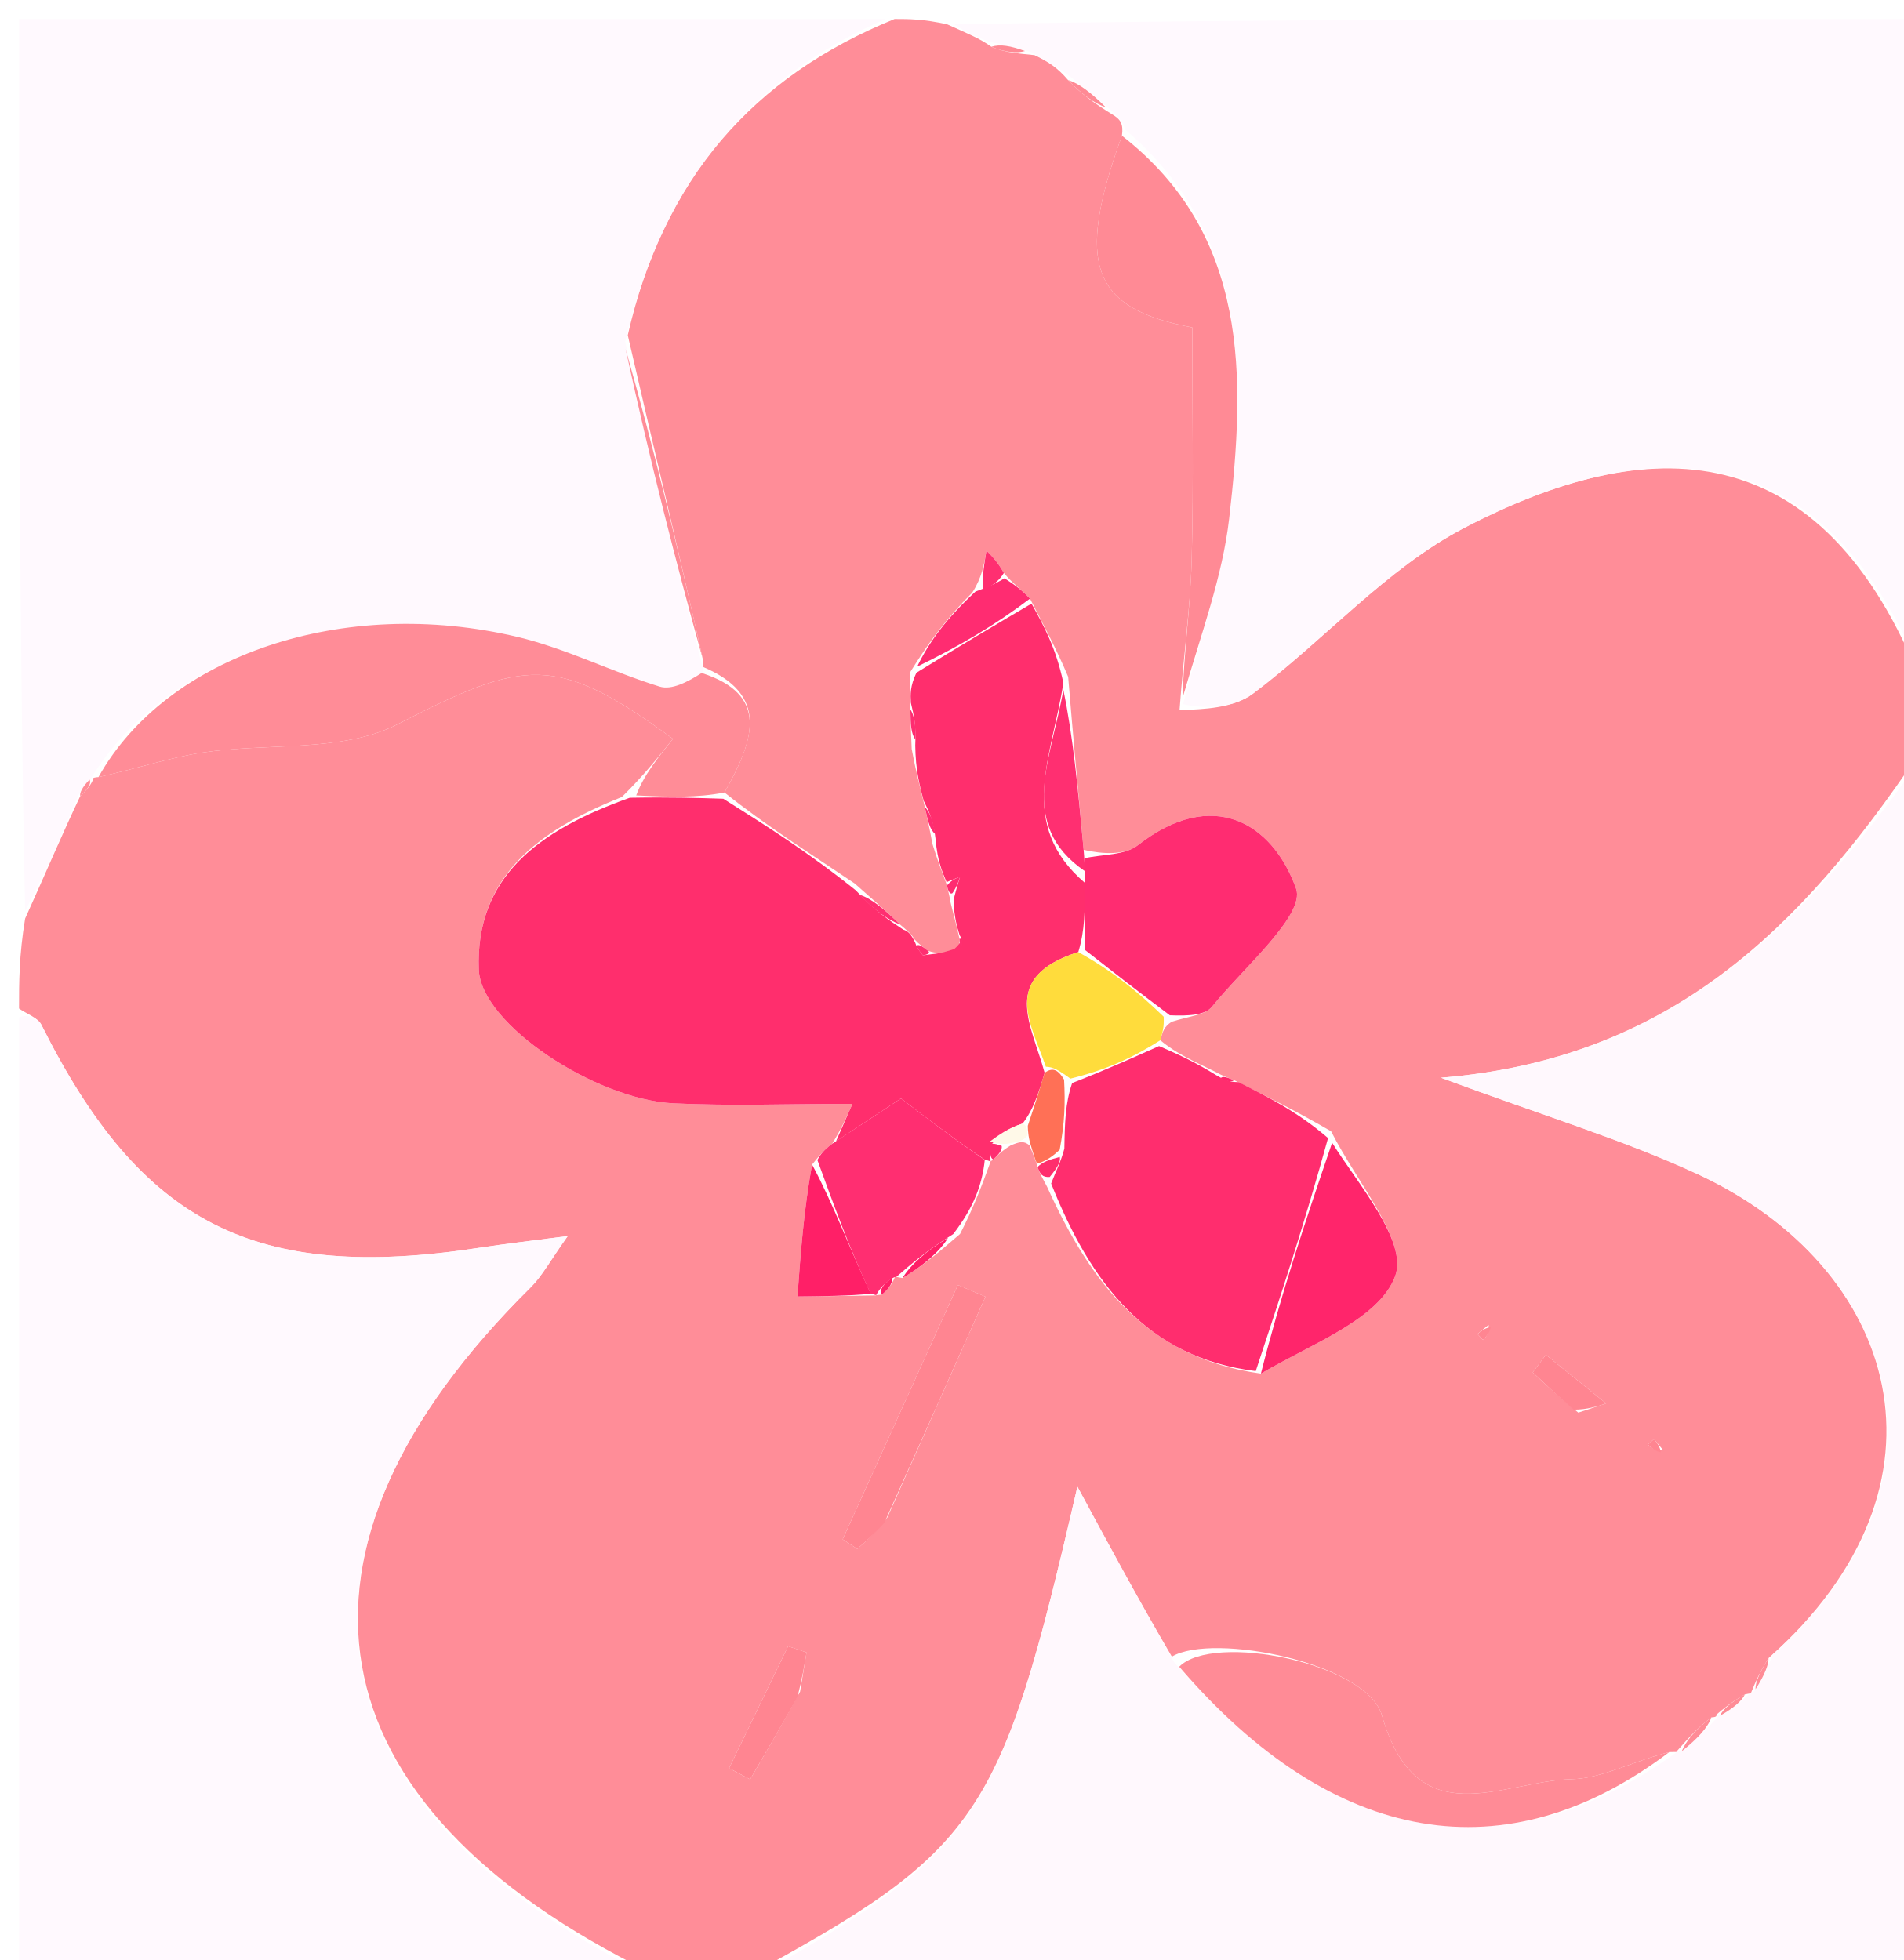
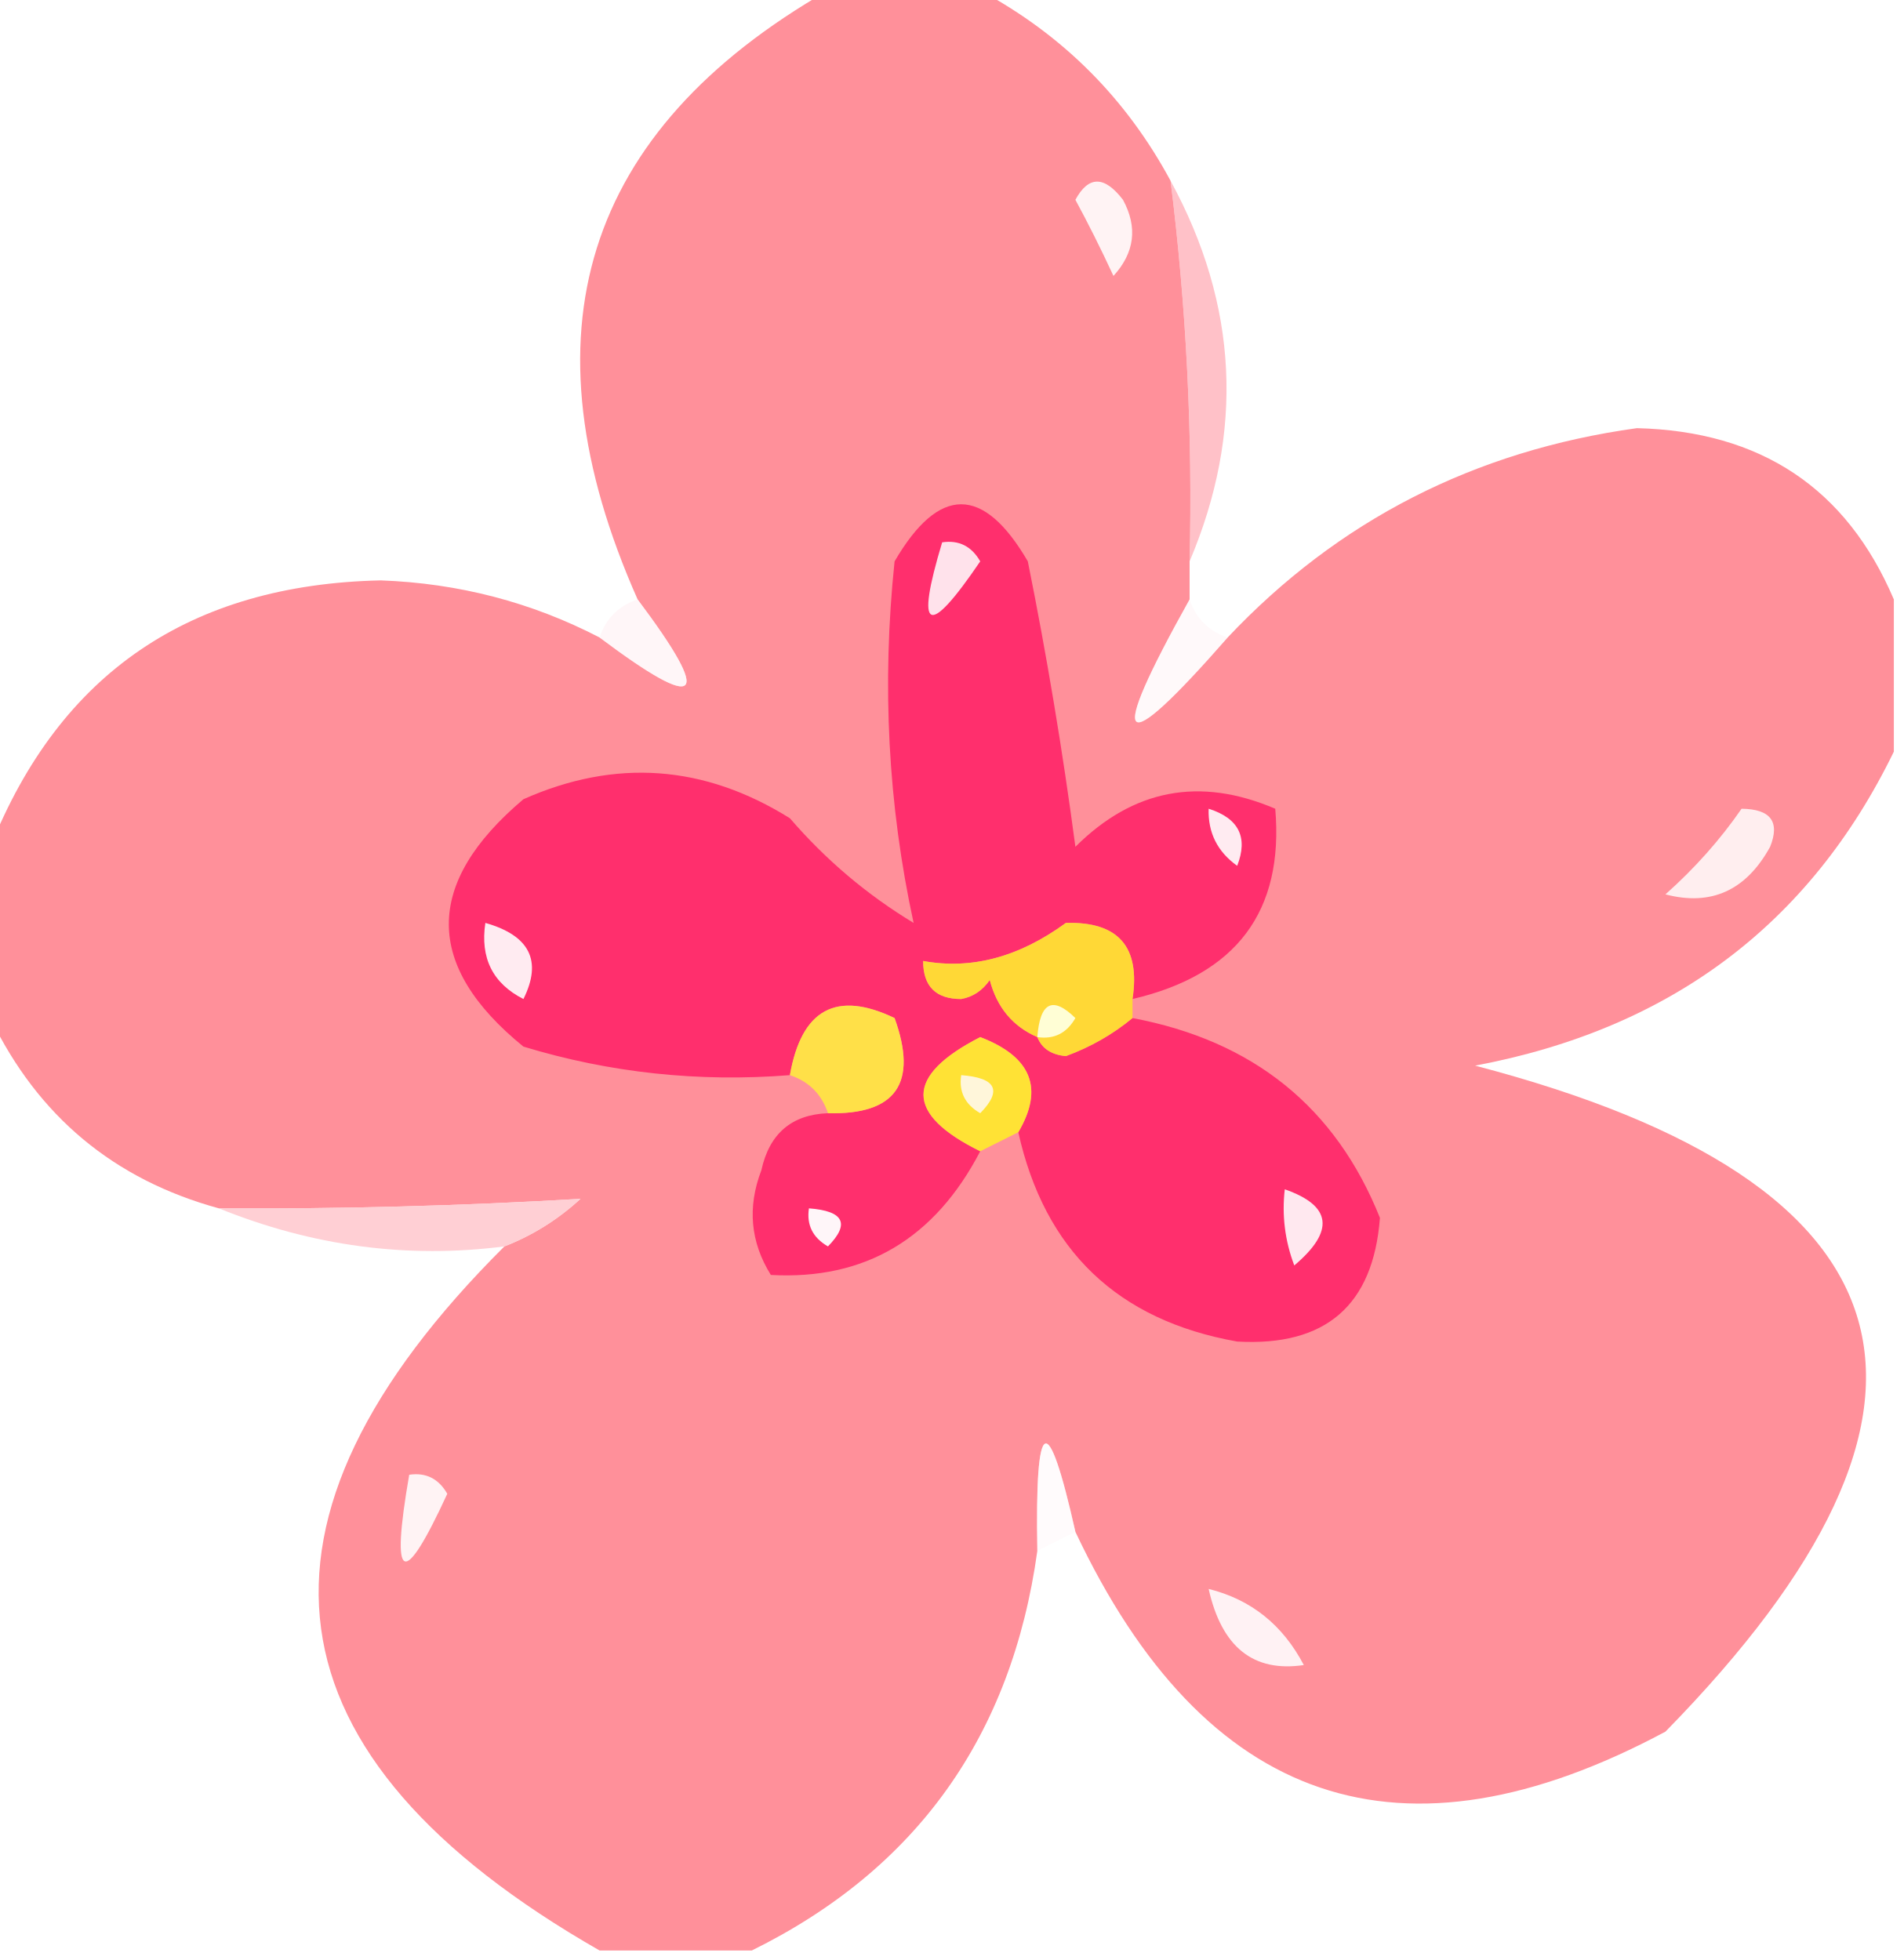
- <svg xmlns="http://www.w3.org/2000/svg" version="1.1" id="Layer_1" x="0px" y="0px" width="100%" viewBox="0 0 100 103" enable-background="new 0 0 100 103" xml:space="preserve">
-   <path fill="#FF8D98" opacity="1" stroke="none" d=" M101,36   C101,37.066 101,38.133 100.703,39.77   C94.627,48.768 87.724,55.658 75.709,56.636   C81.174,58.666 85.32,59.904 89.203,61.707   C99.696,66.578 103.268,77.963 92.917,87.136   C92.454,87.874 92.217,88.415 91.99,88.978   C92.001,89.001 91.955,88.979 91.673,89.045   C90.953,89.463 90.514,89.816 90.136,90.143   C90.197,90.118 90.245,90.241 89.915,90.25   C89.079,90.88 88.572,91.501 88.046,92.087   C88.026,92.052 88.104,92.073 87.701,92.074   C85.723,92.575 84.157,93.462 82.571,93.498   C78.952,93.579 74.453,96.573 72.6,90.133   C71.812,87.396 63.732,85.775 61.567,87.058   C59.763,83.975 58.222,81.122 56.605,78.127   C52.557,95.663 51.503,97.203 39,104   C37.611,104 36.222,104 34.258,103.693   C16.08,94.82 13.918,81.477 27.873,67.66   C28.492,67.047 28.914,66.236 29.828,64.955   C27.804,65.222 26.513,65.367 25.23,65.565   C13.405,67.391 7.416,64.34 2.176,53.858   C1.983,53.472 1.401,53.282 1,53   C1,51.611 1,50.222 1.32,48.273   C2.437,45.806 3.233,43.898 4.217,41.835   C4.632,41.444 4.815,41.177 4.911,40.912   C4.87,40.944 4.807,40.86 5.173,40.837   C7.236,40.382 8.912,39.812 10.634,39.549   C14.068,39.024 17.983,39.552 20.886,38.062   C27.564,34.635 29.205,34.313 35.356,38.826   C34.577,39.802 33.794,40.78 32.672,41.883   C28.251,43.643 24.97,46.116 25.156,50.955   C25.266,53.828 31.306,57.785 35.378,57.982   C38.409,58.128 41.453,58.011 44.785,58.011   C44.531,58.591 44.226,59.286 43.721,60.105   C43.281,60.435 43.089,60.68 42.664,61.199   C42.221,63.667 42.06,65.899 41.899,68.131   C43.277,68.116 44.655,68.1 46.022,68.075   C46.012,68.066 46.035,68.058 46.325,68.035   C46.764,67.686 46.912,67.361 47.042,67.061   C47.024,67.086 47.082,67.11 47.414,67.161   C48.553,66.489 49.362,65.767 50.439,64.847   C51.158,63.45 51.607,62.25 52.047,61.034   C52.037,61.018 52.043,61.043 52.188,60.933   C52.491,60.638 52.66,60.462 53.115,60.184   C53.578,60.002 53.764,59.933 54.089,60.186   C54.311,60.724 54.396,60.941 54.514,61.322   C54.633,61.699 54.764,61.88 55.014,62.371   C57.321,67.453 60.271,71.357 66.246,72.185   C68.904,70.609 72.466,69.333 73.303,67.055   C73.972,65.234 71.323,62.195 69.934,59.451   C68.17,58.426 66.619,57.647 64.824,56.76   C64.409,56.595 64.24,56.539 63.83,56.314   C62.692,55.754 61.793,55.363 60.963,54.667   C61.096,54.165 61.161,53.968 61.551,53.697   C62.486,53.396 63.318,53.345 63.671,52.908   C65.33,50.855 68.589,48.076 68.094,46.698   C66.842,43.208 63.68,41.369 59.789,44.413   C59.096,44.956 57.924,44.889 56.932,44.66   C56.634,41.455 56.377,38.692 56.12,35.567   C55.479,34.043 54.837,32.882 54.114,31.459   C53.613,30.929 53.193,30.66 52.742,30.11   C52.416,29.531 52.121,29.233 51.826,28.935   C51.707,29.65 51.587,30.364 51.078,31.148   C49.747,32.476 48.806,33.734 47.825,35.315   C47.808,36.068 47.832,36.499 47.83,37.284   C47.839,38.106 47.873,38.575 47.899,39.36   C48.103,40.477 48.316,41.279 48.589,42.407   C48.751,43.162 48.853,43.591 48.983,44.332   C49.251,45.214 49.49,45.785 49.755,46.532   C49.78,46.708 49.885,47.049 49.937,47.408   C50.133,48.229 50.276,48.691 50.41,49.329   C50.402,49.504 50.486,49.846 50.11,49.957   C49.475,50.092 49.215,50.117 48.761,49.968   C48.42,49.703 48.273,49.611 48.055,49.371   C47.849,49.041 47.672,48.917 47.278,48.578   C46.441,47.758 45.78,47.213 44.903,46.427   C42.459,44.782 40.23,43.378 38.063,41.647   C39.654,38.835 40.407,36.506 36.901,35.033   C36.937,35.03 36.925,35.1 36.939,34.691   C35.636,28.854 34.318,23.427 32.982,17.615   C34.848,9.403 39.563,4.025 47,1   C47.75,1 48.5,1 49.763,1.279   C50.855,1.777 51.434,1.995 52.084,2.458   C52.794,2.754 53.431,2.805 54.353,2.898   C55.104,3.255 55.571,3.571 56.114,4.208   C56.869,4.994 57.548,5.458 58.426,6.007   C58.871,6.267 59.029,6.502 58.945,7.132   C56.472,13.931 57.377,16.217 62.644,17.209   C62.638,21.29 62.719,25.374 62.608,29.452   C62.539,31.964 62.176,34.469 61.972,37.318   C63.289,37.276 64.817,37.21 65.827,36.453   C69.6,33.623 72.84,29.87 76.942,27.735   C86.503,22.758 95.734,22.553 101,36  M46.621,79.741   C48.339,75.875 50.056,72.009 51.774,68.143   C51.291,67.938 50.809,67.732 50.326,67.527   C48.309,71.982 46.291,76.437 44.273,80.893   C44.527,81.06 44.782,81.228 45.036,81.396   C45.459,81.032 45.883,80.668 46.621,79.741  M42.034,88.898   C42.147,88.212 42.261,87.526 42.374,86.839   C42.051,86.73 41.728,86.621 41.405,86.512   C40.372,88.649 39.338,90.786 38.305,92.922   C38.674,93.117 39.043,93.312 39.412,93.507   C40.194,92.163 40.977,90.82 42.034,88.898  M82.922,74.236   C83.409,74.075 83.896,73.913 84.383,73.752   C83.329,72.9 82.274,72.048 81.219,71.196   C80.989,71.503 80.758,71.811 80.528,72.119   C81.164,72.72 81.799,73.322 82.922,74.236  M78.209,69.622   C78.015,69.782 77.82,69.943 77.625,70.103   C77.722,70.207 77.819,70.312 77.915,70.416   C78.089,70.232 78.262,70.048 78.209,69.622  M87.379,76.209   C87.218,76.015 87.057,75.82 86.896,75.625   C86.792,75.722 86.688,75.818 86.584,75.915   C86.768,76.088 86.952,76.262 87.379,76.209  M82.469,87.497   C82.469,87.497 82.512,87.48 82.469,87.497  z" />
-   <path fill="#FFF9FE" opacity="1" stroke="none" d=" M4.03,41.99   C3.233,43.898 2.437,45.806 1.32,47.857   C1,32.407 1,16.815 1,1   C16.02,1 31.041,1 46.531,1   C39.563,4.025 34.848,9.403 32.849,17.952   C34.131,24.148 35.528,29.624 36.925,35.1   C36.925,35.1 36.937,35.03 36.901,35.363   C36.123,35.841 35.291,36.278 34.654,36.081   C32.14,35.305 29.746,34.081 27.201,33.474   C18.045,31.292 8.754,34.437 4.807,40.86   C4.807,40.86 4.87,40.944 4.663,41.004   C4.314,41.372 4.172,41.681 4.03,41.99  z" />
-   <path fill="#FFF9FE" opacity="1" stroke="none" d=" M56.037,3.886   C55.571,3.571 55.104,3.255 54.135,2.723   C53.092,2.408 52.553,2.311 52.013,2.213   C51.434,1.995 50.855,1.777 50.138,1.279   C66.913,1 83.826,1 101,1   C101,12.353 101,23.708 101,35.531   C95.734,22.553 86.503,22.758 76.942,27.735   C72.84,29.87 69.6,33.623 65.827,36.453   C64.817,37.21 63.289,37.276 62.162,37.002   C63.101,33.314 64.224,30.325 64.579,27.248   C65.44,19.775 65.627,12.347 59.098,6.797   C59.029,6.502 58.871,6.267 58.295,5.723   C57.323,4.865 56.68,4.376 56.037,3.886  z" />
-   <path fill="#FFF8FD" opacity="1" stroke="none" d=" M39.469,104   C51.503,97.203 52.557,95.663 56.605,78.127   C58.222,81.122 59.763,83.975 61.692,87.359   C70.084,97.063 79.186,98.526 88.104,92.073   C88.104,92.073 88.026,92.052 88.335,91.998   C89.178,91.376 89.712,90.809 90.245,90.241   C90.245,90.241 90.197,90.118 90.433,90.133   C91.098,89.759 91.526,89.369 91.955,88.979   C91.955,88.979 92.001,89.001 92.243,88.797   C92.705,88.042 92.924,87.49 93.143,86.938   C103.268,77.963 99.696,66.578 89.203,61.707   C85.32,59.904 81.174,58.666 75.709,56.636   C87.724,55.658 94.627,48.768 100.703,40.17   C101,61.259 101,82.518 101,104   C80.646,104 60.292,104 39.469,104  z" />
-   <path fill="#FFF9FE" opacity="1" stroke="none" d=" M1,53.469   C1.401,53.282 1.983,53.472 2.176,53.858   C7.416,64.34 13.405,67.391 25.23,65.565   C26.513,65.367 27.804,65.222 29.828,64.955   C28.914,66.236 28.492,67.047 27.873,67.66   C13.918,81.477 16.08,94.82 33.841,103.693   C23.058,104 12.115,104 1,104   C1,87.313 1,70.625 1,53.469  z" />
-   <path fill="#FF2E6D" opacity="1" stroke="none" d=" M48.955,50.142   C49.215,50.117 49.475,50.092 50.136,49.872   C50.574,49.487 50.534,49.312 50.419,49.153   C50.276,48.691 50.133,48.229 50.097,47.291   C50.284,46.566 50.364,46.318 50.443,46.069   C50.205,46.164 49.968,46.26 49.73,46.355   C49.49,45.785 49.251,45.214 49.159,44.142   C49.048,43.12 48.788,42.6 48.528,42.081   C48.316,41.279 48.103,40.477 48.086,39.179   C48.139,38.1 47.997,37.515 47.855,36.931   C47.832,36.499 47.808,36.068 48.147,35.353   C50.405,33.953 52.3,32.837 54.195,31.721   C54.837,32.882 55.479,34.043 55.868,35.89   C55.251,39.839 53.41,43.319 56.998,46.395   C57.001,47.832 57.003,48.877 56.652,50.033   C52.513,51.353 54.188,53.81 54.884,56.378   C54.547,57.517 54.274,58.337 53.722,59.046   C52.964,59.286 52.485,59.637 52.012,60.251   C52.026,60.691 52.035,60.867 52.043,61.043   C52.043,61.043 52.037,61.018 51.728,60.938   C50.024,59.786 48.629,58.714 47.338,57.722   C46.016,58.596 44.968,59.289 43.921,59.981   C44.226,59.286 44.531,58.591 44.785,58.011   C41.453,58.011 38.409,58.128 35.378,57.982   C31.306,57.785 25.266,53.828 25.156,50.955   C24.97,46.116 28.251,43.643 33.086,41.923   C35.227,41.885 36.614,41.93 38.002,41.975   C40.23,43.378 42.459,44.782 44.959,46.786   C45.972,47.875 46.713,48.364 47.455,48.852   C47.672,48.917 47.849,49.041 48.085,49.543   C48.187,49.862 48.491,50.205 48.491,50.205   C48.491,50.205 48.955,50.142 48.955,50.142  z" />
-   <path fill="#FF2D6E" opacity="1" stroke="none" d=" M60.895,54.972   C61.793,55.363 62.692,55.754 63.889,56.496   C64.481,56.855 64.775,56.861 65.068,56.868   C66.619,57.647 68.17,58.426 69.774,59.806   C68.542,64.288 67.258,68.17 65.975,72.052   C60.271,71.357 57.321,67.453 55.225,62.195   C55.55,61.362 55.738,61.049 55.92,60.359   C55.942,58.977 55.97,57.971 56.329,56.915   C58.072,56.234 59.483,55.603 60.895,54.972  z" />
-   <path fill="#FF8C97" opacity="1" stroke="none" d=" M38.063,41.647   C36.614,41.93 35.227,41.885 33.426,41.8   C33.794,40.78 34.577,39.802 35.356,38.826   C29.205,34.313 27.564,34.635 20.886,38.062   C17.983,39.552 14.068,39.024 10.634,39.549   C8.912,39.812 7.236,40.382 5.173,40.837   C8.754,34.437 18.045,31.292 27.201,33.474   C29.746,34.081 32.14,35.305 34.654,36.081   C35.291,36.278 36.123,35.841 36.865,35.366   C40.407,36.506 39.654,38.835 38.063,41.647  z" />
-   <path fill="#FF2C71" opacity="1" stroke="none" d=" M57.006,49.923   C57.003,48.877 57.001,47.832 56.995,46.17   C56.991,45.553 56.973,45.103 56.973,45.103   C57.924,44.889 59.096,44.956 59.789,44.413   C63.68,41.369 66.842,43.208 68.094,46.698   C68.589,48.076 65.33,50.855 63.671,52.908   C63.318,53.345 62.486,53.396 61.462,53.356   C59.702,52.033 58.354,50.978 57.006,49.923  z" />
-   <path fill="#FF8B96" opacity="1" stroke="none" d=" M87.701,92.074   C79.186,98.526 70.084,97.063 61.955,87.589   C63.732,85.775 71.812,87.396 72.6,90.133   C74.453,96.573 78.952,93.579 82.571,93.498   C84.157,93.462 85.723,92.575 87.701,92.074  z" />
-   <path fill="#FF8A95" opacity="1" stroke="none" d=" M58.945,7.132   C65.627,12.347 65.44,19.775 64.579,27.248   C64.224,30.325 63.101,33.314 62.136,36.66   C62.176,34.469 62.539,31.964 62.608,29.452   C62.719,25.374 62.638,21.29 62.644,17.209   C57.377,16.217 56.472,13.931 58.945,7.132  z" />
-   <path fill="#FF256B" opacity="1" stroke="none" d=" M66.246,72.185   C67.258,68.17 68.542,64.288 69.987,60.052   C71.323,62.195 73.972,65.234 73.303,67.055   C72.466,69.333 68.904,70.609 66.246,72.185  z" />
-   <path fill="#FF2E71" opacity="1" stroke="none" d=" M43.721,60.105   C44.968,59.289 46.016,58.596 47.338,57.722   C48.629,58.714 50.024,59.786 51.738,60.954   C51.607,62.25 51.158,63.45 50.081,64.851   C48.663,65.738 47.873,66.424 47.082,67.11   C47.082,67.11 47.024,67.086 46.838,67.196   C46.393,67.513 46.188,67.764 46.035,68.058   C46.035,68.058 46.012,68.066 45.738,67.98   C44.625,65.583 43.785,63.273 42.945,60.963   C43.089,60.68 43.281,60.435 43.721,60.105  z" />
-   <path fill="#FFDC3C" opacity="1" stroke="none" d=" M56.652,50.033   C58.354,50.978 59.702,52.033 61.138,53.429   C61.161,53.968 61.096,54.165 60.963,54.667   C59.483,55.603 58.072,56.234 56.236,56.683   C55.596,56.214 55.308,56.066 54.948,56.058   C54.188,53.81 52.513,51.353 56.652,50.033  z" />
-   <path fill="#FF8C97" opacity="1" stroke="none" d=" M36.939,34.691   C35.528,29.624 34.131,24.148 32.867,18.336   C34.318,23.427 35.636,28.854 36.939,34.691  z" />
-   <path fill="#FF8591" opacity="1" stroke="none" d=" M46.464,80.022   C45.883,80.668 45.459,81.032 45.036,81.396   C44.782,81.228 44.527,81.06 44.273,80.893   C46.291,76.437 48.309,71.982 50.326,67.527   C50.809,67.732 51.291,67.938 51.774,68.143   C50.056,72.009 48.339,75.875 46.464,80.022  z" />
-   <path fill="#FF1F67" opacity="1" stroke="none" d=" M42.664,61.199   C43.785,63.273 44.625,65.583 45.749,67.989   C44.655,68.1 43.277,68.116 41.899,68.131   C42.06,65.899 42.221,63.667 42.664,61.199  z" />
-   <path fill="#FF2C71" opacity="1" stroke="none" d=" M54.114,31.459   C52.3,32.837 50.405,33.953 48.188,35.031   C48.806,33.734 49.747,32.476 51.253,31.085   C52.137,30.766 52.455,30.579 52.773,30.391   C53.193,30.66 53.613,30.929 54.114,31.459  z" />
-   <path fill="#FF2F71" opacity="1" stroke="none" d=" M56.932,44.66   C56.973,45.103 56.991,45.553 56.994,45.778   C53.41,43.319 55.251,39.839 55.867,36.253   C56.377,38.692 56.634,41.455 56.932,44.66  z" />
-   <path fill="#FF8591" opacity="1" stroke="none" d=" M41.897,89.187   C40.977,90.82 40.194,92.163 39.412,93.507   C39.043,93.312 38.674,93.117 38.305,92.922   C39.338,90.786 40.372,88.649 41.405,86.512   C41.728,86.621 42.051,86.73 42.374,86.839   C42.261,87.526 42.147,88.212 41.897,89.187  z" />
-   <path fill="#FF8591" opacity="1" stroke="none" d=" M82.678,74.08   C81.799,73.322 81.164,72.72 80.528,72.119   C80.758,71.811 80.989,71.503 81.219,71.196   C82.274,72.048 83.329,72.9 84.383,73.752   C83.896,73.913 83.409,74.075 82.678,74.08  z" />
-   <path fill="#FF7056" opacity="1" stroke="none" d=" M54.884,56.378   C55.308,56.066 55.596,56.214 55.905,56.734   C55.97,57.971 55.942,58.977 55.675,60.422   C55.114,60.95 54.795,61.049 54.48,61.158   C54.396,60.941 54.311,60.724 54.106,60.01   C53.986,59.512 54.001,59.156 54.001,59.156   C54.274,58.337 54.547,57.517 54.884,56.378  z" />
-   <path fill="#FF2F71" opacity="1" stroke="none" d=" M52.742,30.11   C52.455,30.579 52.137,30.766 51.643,31.016   C51.587,30.364 51.707,29.65 51.826,28.935   C52.121,29.233 52.416,29.531 52.742,30.11  z" />
-   <path fill="#FF1F67" opacity="1" stroke="none" d=" M47.414,67.161   C47.873,66.424 48.663,65.738 49.812,65.048   C49.362,65.767 48.553,66.489 47.414,67.161  z" />
-   <path fill="#FF8591" opacity="1" stroke="none" d=" M78.322,69.743   C78.262,70.048 78.089,70.232 77.915,70.416   C77.819,70.312 77.722,70.207 77.625,70.103   C77.82,69.943 78.015,69.782 78.322,69.743  z" />
-   <path fill="#FF8591" opacity="1" stroke="none" d=" M87.257,76.322   C86.952,76.262 86.768,76.088 86.584,75.915   C86.688,75.818 86.792,75.722 86.896,75.625   C87.057,75.82 87.218,76.015 87.257,76.322  z" />
-   <path fill="#FF8B96" opacity="1" stroke="none" d=" M89.915,90.25   C89.712,90.809 89.178,91.376 88.355,92.033   C88.572,91.501 89.079,90.88 89.915,90.25  z" />
-   <path fill="#FF8A95" opacity="1" stroke="none" d=" M56.114,4.208   C56.68,4.376 57.323,4.865 58.096,5.638   C57.548,5.458 56.869,4.994 56.114,4.208  z" />
-   <path fill="#FF8A95" opacity="1" stroke="none" d=" M52.084,2.458   C52.553,2.311 53.092,2.408 53.851,2.681   C53.431,2.805 52.794,2.754 52.084,2.458  z" />
-   <path fill="#FF2F71" opacity="1" stroke="none" d=" M47.278,48.578   C46.713,48.364 45.972,47.875 45.175,47.027   C45.78,47.213 46.441,47.758 47.278,48.578  z" />
-   <path fill="#FFF9E8" opacity="1" stroke="none" d=" M53.722,59.046   C54.001,59.156 53.986,59.512 53.968,59.688   C53.764,59.933 53.578,60.002 52.906,60.108   C52.421,60.145 52.007,59.987 52.007,59.987   C52.485,59.637 52.964,59.286 53.722,59.046  z" />
-   <path fill="#FF2E6D" opacity="1" stroke="none" d=" M54.514,61.322   C54.795,61.049 55.114,60.95 55.68,60.799   C55.738,61.049 55.55,61.362 55.152,61.851   C54.764,61.88 54.633,61.699 54.514,61.322  z" />
-   <path fill="#FF2C71" opacity="1" stroke="none" d=" M49.755,46.532   C49.968,46.26 50.205,46.164 50.443,46.069   C50.364,46.318 50.284,46.566 50.045,46.932   C49.885,47.049 49.78,46.708 49.755,46.532  z" />
-   <path fill="#FF2C71" opacity="1" stroke="none" d=" M48.589,42.407   C48.788,42.6 49.048,43.12 49.131,43.83   C48.853,43.591 48.751,43.162 48.589,42.407  z" />
-   <path fill="#FF8B96" opacity="1" stroke="none" d=" M92.917,87.136   C92.924,87.49 92.705,88.042 92.232,88.774   C92.217,88.415 92.454,87.874 92.917,87.136  z" />
-   <path fill="#FF8B96" opacity="1" stroke="none" d=" M91.673,89.045   C91.526,89.369 91.098,89.759 90.372,90.159   C90.514,89.816 90.953,89.463 91.673,89.045  z" />
-   <path fill="#FF2C71" opacity="1" stroke="none" d=" M47.83,37.284   C47.997,37.515 48.139,38.1 48.094,38.865   C47.873,38.575 47.839,38.106 47.83,37.284  z" />
-   <path fill="#FF2E71" opacity="1" stroke="none" d=" M52.012,60.251   C52.007,59.987 52.421,60.145 52.63,60.221   C52.66,60.462 52.491,60.638 52.188,60.933   C52.035,60.867 52.026,60.691 52.012,60.251  z" />
-   <path fill="#FF256B" opacity="1" stroke="none" d=" M64.824,56.76   C64.775,56.861 64.481,56.855 64.129,56.665   C64.24,56.539 64.409,56.595 64.824,56.76  z" />
-   <path fill="#FF1F67" opacity="1" stroke="none" d=" M46.325,68.035   C46.188,67.764 46.393,67.513 46.856,67.17   C46.912,67.361 46.764,67.686 46.325,68.035  z" />
-   <path fill="#FF2F71" opacity="1" stroke="none" d=" M48.761,49.968   C48.955,50.142 48.491,50.205 48.491,50.205   C48.491,50.205 48.187,49.862 48.156,49.691   C48.273,49.611 48.42,49.703 48.761,49.968  z" />
-   <path fill="#FF2F71" opacity="1" stroke="none" d=" M50.41,49.329   C50.534,49.312 50.574,49.487 50.511,49.761   C50.486,49.846 50.402,49.504 50.41,49.329  z" />
-   <path fill="#FF838F" opacity="1" stroke="none" d=" M82.491,87.488   C82.512,87.48 82.469,87.497 82.491,87.488  z" />
-   <path fill="#FF8C97" opacity="1" stroke="none" d=" M4.217,41.835   C4.172,41.681 4.314,41.372 4.704,40.971   C4.815,41.177 4.632,41.444 4.217,41.835  z" />
+ <svg xmlns="http://www.w3.org/2000/svg" version="1.1" width="100px" height="103px" style="shape-rendering:geometricPrecision; text-rendering:geometricPrecision; image-rendering:optimizeQuality; fill-rule:evenodd; clip-rule:evenodd">
+   <g>
+     <path style="opacity:0.949" fill="#ffbec5" d="M 61.5,9.5 C 65.052,16.024 65.386,22.69 62.5,29.5C 62.664,22.798 62.331,16.131 61.5,9.5 Z" />
+   </g>
+   <g>
+     <path style="opacity:1" fill="#ff909a" d="M 43.5,-0.5 C 46.167,-0.5 48.833,-0.5 51.5,-0.5C 55.827,1.827 59.16,5.16 61.5,9.5C 62.331,16.131 62.664,22.798 62.5,29.5C 62.5,30.167 62.5,30.833 62.5,31.5C 58.096,39.387 58.762,40.054 64.5,33.5C 70.3,27.349 77.467,23.682 86,22.5C 92.511,22.661 97.011,25.661 99.5,31.5C 99.5,34.167 99.5,36.833 99.5,39.5C 95.084,48.575 87.75,54.075 77.5,56C 100.999,62.15 104.332,73.817 87.5,91C 73.638,98.419 63.305,94.919 56.5,80.5C 55.038,73.991 54.371,74.325 54.5,81.5C 53.151,91.228 48.151,98.228 39.5,102.5C 36.833,102.5 34.167,102.5 31.5,102.5C 13.66,92.286 11.993,79.953 26.5,65.5C 27.973,64.928 29.307,64.095 30.5,63C 24.227,63.369 17.893,63.536 11.5,63.5C 5.99,61.991 1.99,58.658 -0.5,53.5C -0.5,50.5 -0.5,47.5 -0.5,44.5C 3.142,35.385 9.975,30.718 20,30.5C 24.095,30.648 27.929,31.648 31.5,33.5C 36.833,37.5 37.5,36.833 33.5,31.5C 27.307,17.555 30.64,6.888 43.5,-0.5 Z" />
+   </g>
+   <g>
+     <path style="opacity:0.492" fill="#ffedf0" d="M 33.5,31.5 C 37.5,36.833 36.833,37.5 31.5,33.5C 31.833,32.5 32.5,31.833 33.5,31.5 Z" />
+   </g>
+   <g>
+     <path style="opacity:1" fill="#fff3f4" d="M 56.5,10.5 C 57.189,9.226 58.023,9.226 59,10.5C 59.781,11.944 59.614,13.277 58.5,14.5C 57.828,13.051 57.161,11.717 56.5,10.5 Z" />
+   </g>
+   <g>
+     <path style="opacity:0.307" fill="#ffebef" d="M 62.5,31.5 C 62.833,32.5 63.5,33.167 64.5,33.5C 58.762,40.054 58.096,39.387 62.5,31.5 Z" />
+   </g>
+   <g>
+     <path style="opacity:1" fill="#ff2f6d" d="M 59.5,52.5 C 59.923,49.757 58.756,48.423 56,48.5C 53.536,50.3 51.036,50.966 48.5,50.5C 48.5,51.833 49.167,52.5 50.5,52.5C 51.117,52.389 51.617,52.056 52,51.5C 52.377,52.942 53.21,53.942 54.5,54.5C 54.735,55.097 55.235,55.43 56,55.5C 57.303,55.022 58.469,54.355 59.5,53.5C 65.844,54.692 70.178,58.192 72.5,64C 72.15,68.598 69.65,70.764 65,70.5C 58.718,69.384 54.885,65.718 53.5,59.5C 54.86,57.199 54.193,55.532 51.5,54.5C 47.526,56.54 47.526,58.54 51.5,60.5C 49.104,65.106 45.437,67.273 40.5,67C 39.424,65.274 39.257,63.441 40,61.5C 40.422,59.574 41.589,58.574 43.5,58.5C 47.071,58.592 48.238,56.926 47,53.5C 43.942,52.034 42.109,53.034 41.5,56.5C 36.703,56.879 32.036,56.379 27.5,55C 22.274,50.749 22.274,46.415 27.5,42C 32.327,39.853 36.994,40.186 41.5,43C 43.388,45.19 45.555,47.023 48,48.5C 46.654,42.307 46.321,35.974 47,29.5C 49.333,25.5 51.667,25.5 54,29.5C 54.998,34.456 55.831,39.456 56.5,44.5C 59.538,41.47 63.038,40.804 67,42.5C 67.461,47.892 64.961,51.225 59.5,52.5 Z" />
+   </g>
+   <g>
+     <path style="opacity:1" fill="#ffe2eb" d="M 49.5,28.5 C 50.376,28.369 51.043,28.703 51.5,29.5C 48.74,33.564 48.074,33.231 49.5,28.5 Z" />
+   </g>
+   <g>
+     <path style="opacity:1" fill="#ffebf1" d="M 63.5,42.5 C 65.085,43.002 65.585,44.002 65,45.5C 63.961,44.756 63.461,43.756 63.5,42.5 Z" />
+   </g>
+   <g>
+     <path style="opacity:1" fill="#ffeeef" d="M 91.5,42.5 C 93.028,42.517 93.528,43.184 93,44.5C 91.737,46.797 89.903,47.63 87.5,47C 89.041,45.629 90.375,44.129 91.5,42.5 Z" />
+   </g>
+   <g>
+     <path style="opacity:1" fill="#ffd836" d="M 59.5,52.5 C 59.5,52.833 59.5,53.167 59.5,53.5C 58.469,54.355 57.303,55.022 56,55.5C 55.235,55.43 54.735,55.097 54.5,54.5C 53.21,53.942 52.377,52.942 52,51.5C 51.617,52.056 51.117,52.389 50.5,52.5C 49.167,52.5 48.5,51.833 48.5,50.5C 51.036,50.966 53.536,50.3 56,48.5C 58.756,48.423 59.923,49.757 59.5,52.5 Z" />
+   </g>
+   <g>
+     <path style="opacity:1" fill="#ffebf1" d="M 25.5,48.5 C 27.832,49.162 28.499,50.495 27.5,52.5C 25.889,51.68 25.222,50.346 25.5,48.5 Z" />
+   </g>
+   <g>
+     <path style="opacity:1" fill="#fffcdd" d="M 48.5,50.5 C 49.833,50.5 50.5,51.167 50.5,52.5C 50.5,51.167 49.833,50.5 48.5,50.5 Z" />
+   </g>
+   <g>
+     <path style="opacity:1" fill="#ffe048" d="M 43.5,58.5 C 43.167,57.5 42.5,56.833 41.5,56.5C 42.109,53.034 43.942,52.034 47,53.5C 48.238,56.926 47.071,58.592 43.5,58.5 Z" />
+   </g>
+   <g>
+     <path style="opacity:1" fill="#fffed5" d="M 54.5,54.5 C 54.639,52.663 55.306,52.33 56.5,53.5C 56.043,54.297 55.376,54.631 54.5,54.5 Z" />
+   </g>
+   <g>
+     <path style="opacity:1" fill="#ffe235" d="M 53.5,59.5 C 52.833,59.833 52.167,60.167 51.5,60.5C 47.526,58.54 47.526,56.54 51.5,54.5C 54.193,55.532 54.86,57.199 53.5,59.5 Z" />
+   </g>
+   <g>
+     <path style="opacity:1" fill="#fff6da" d="M 50.5,56.5 C 52.337,56.639 52.67,57.306 51.5,58.5C 50.703,58.043 50.369,57.376 50.5,56.5 Z" />
+   </g>
+   <g>
+     <path style="opacity:0.843" fill="#ffc6cc" d="M 26.5,65.5 C 21.414,66.155 16.414,65.489 11.5,63.5C 17.893,63.536 24.227,63.369 30.5,63C 29.307,64.095 27.973,64.928 26.5,65.5 Z" />
+   </g>
+   <g>
+     <path style="opacity:1" fill="#ffe8ef" d="M 67.5,62.5 C 69.97,63.36 70.137,64.694 68,66.5C 67.51,65.207 67.343,63.873 67.5,62.5 Z" />
+   </g>
+   <g>
+     <path style="opacity:1" fill="#fff6f9" d="M 42.5,63.5 C 44.337,63.639 44.67,64.306 43.5,65.5C 42.703,65.043 42.369,64.376 42.5,63.5 Z" />
+   </g>
+   <g>
+     <path style="opacity:1" fill="#fff3f4" d="M 21.5,77.5 C 22.376,77.369 23.043,77.703 23.5,78.5C 21.172,83.557 20.506,83.224 21.5,77.5 Z" />
+   </g>
+   <g>
+     <path style="opacity:0.383" fill="#fff5f7" d="M 56.5,80.5 C 55.833,80.833 55.167,81.167 54.5,81.5C 54.371,74.325 55.038,73.991 56.5,80.5 Z" />
+   </g>
+   <g>
+     <path style="opacity:1" fill="#fff2f4" d="M 63.5,83.5 C 65.729,84.055 67.395,85.389 68.5,87.5C 65.853,87.895 64.187,86.562 63.5,83.5 Z" />
+   </g>
</svg>
